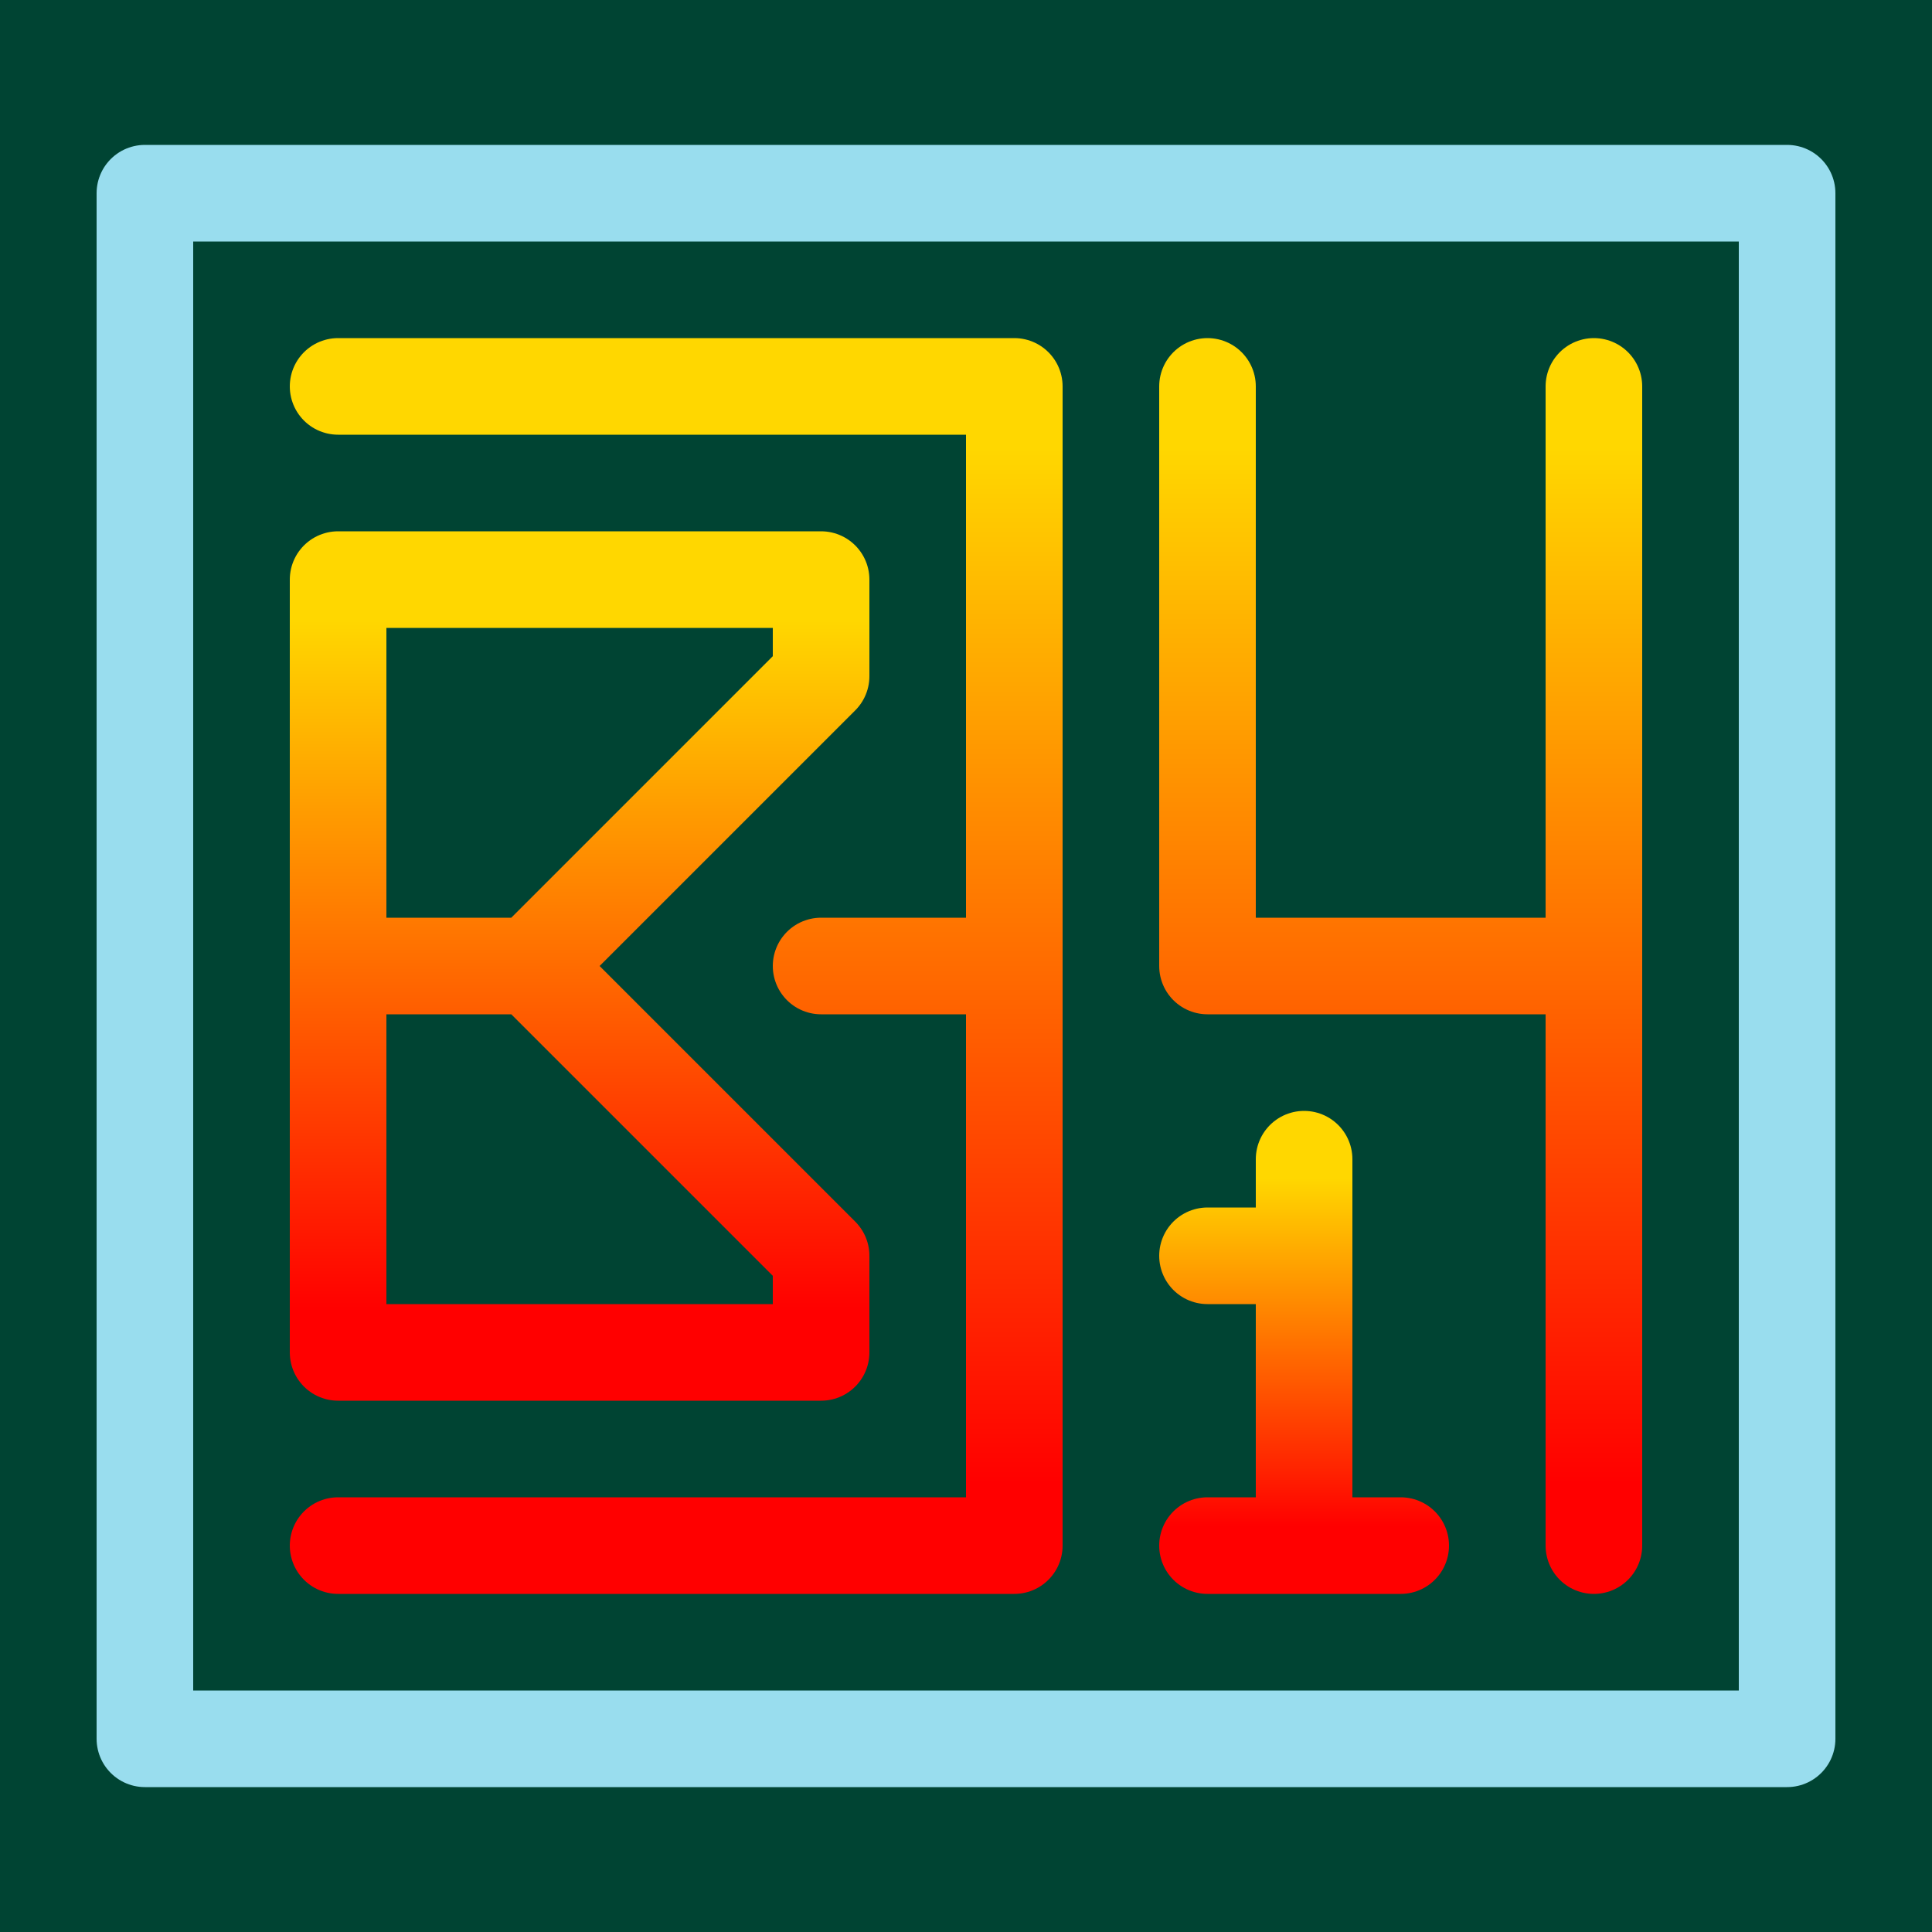
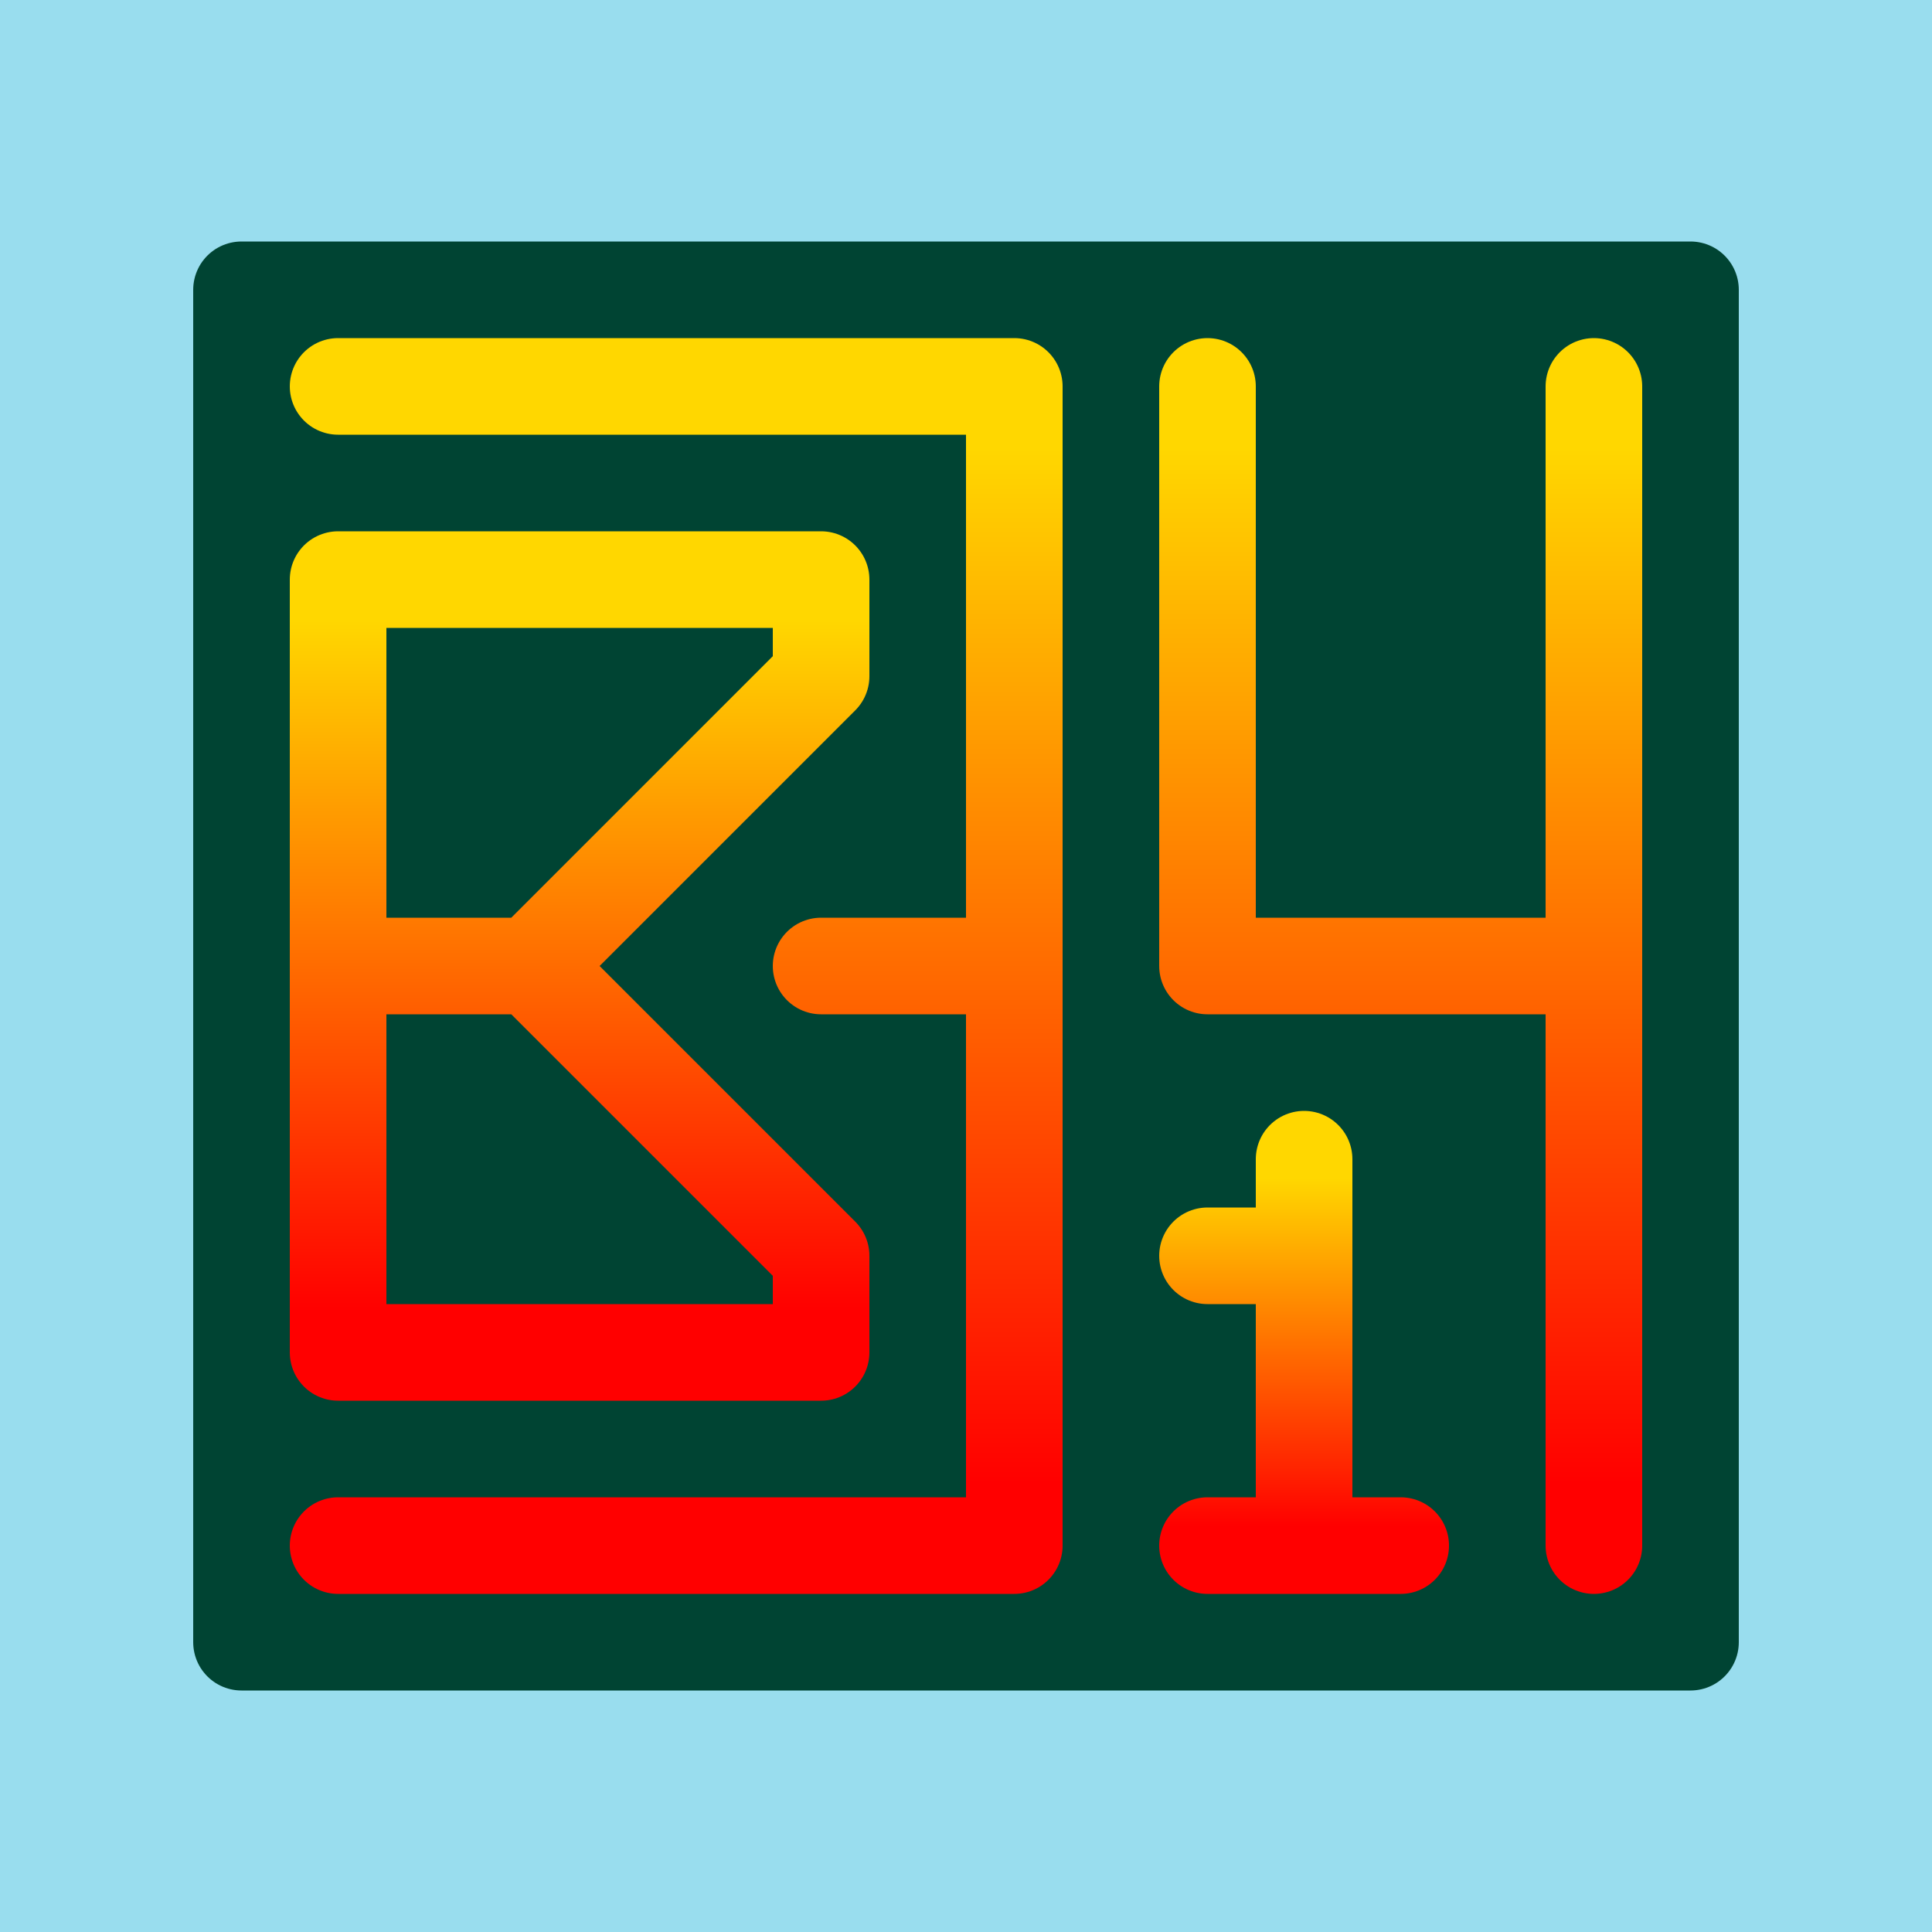
<svg xmlns="http://www.w3.org/2000/svg" viewBox="0 0 20 20" fill="none" stroke="url('#myGradient')" stroke-width="1" stroke-linejoin="round" stroke-linecap="round">
-   <rect x="0" y="0" width="100%" height="100%" fill="#043" stroke="none" mask="none" />
-   <path d="       M 1.5 2       l 17 0       l 0 16       l -17 0       Z     " stroke="#9de" />
-   <path d="       M 8.5 7       l 0 -1       l -5 0       l 0 8       l 5 0       l 0 -1       l -3 -3       l -2 0       l 2 0       z     " />
-   <path d="       M 3.5 4       l 7 0       l 0 12       l -7 0       m 7 -6       l -2 0     " />
-   <path d="       M 13.5 12       l 0 4       m -0 -3       l -1 0       m 0 3       l 2 0     " />
-   <path d="       M 12.5 4       l 0 6       l 4 0       m 0 -6       l 0 12     " />
  <defs>
    <linearGradient id="myGradient" gradientTransform="rotate(90)">
      <stop offset="5%" stop-color="gold" />
      <stop offset="95%" stop-color="red" />
    </linearGradient>
  </defs>
+   <rect x="0" y="0" width="100%" height="100%" fill="#9de" stroke="none" mask="none" />
+   <path d="       M 2.5 3       l 15 0       l 0 14       l -15 0       Z     " stroke="#043" fill="#043" />
+   <path d="       M 8.5 7       l 0 -1       l -5 0       l 0 8       l 5 0       l 0 -1       l -3 -3       l -2 0       l 2 0       z     " />
+   <path d="       M 3.5 4       l 7 0       l 0 12       l -7 0       m 7 -6       l -2 0     " />
+   <path d="       M 13.5 12       l 0 4       m -0 -3       l -1 0       m 0 3       l 2 0     " />
+   <path d="       M 12.5 4       l 0 6       l 4 0       m 0 -6       l 0 12     " />
</svg>
